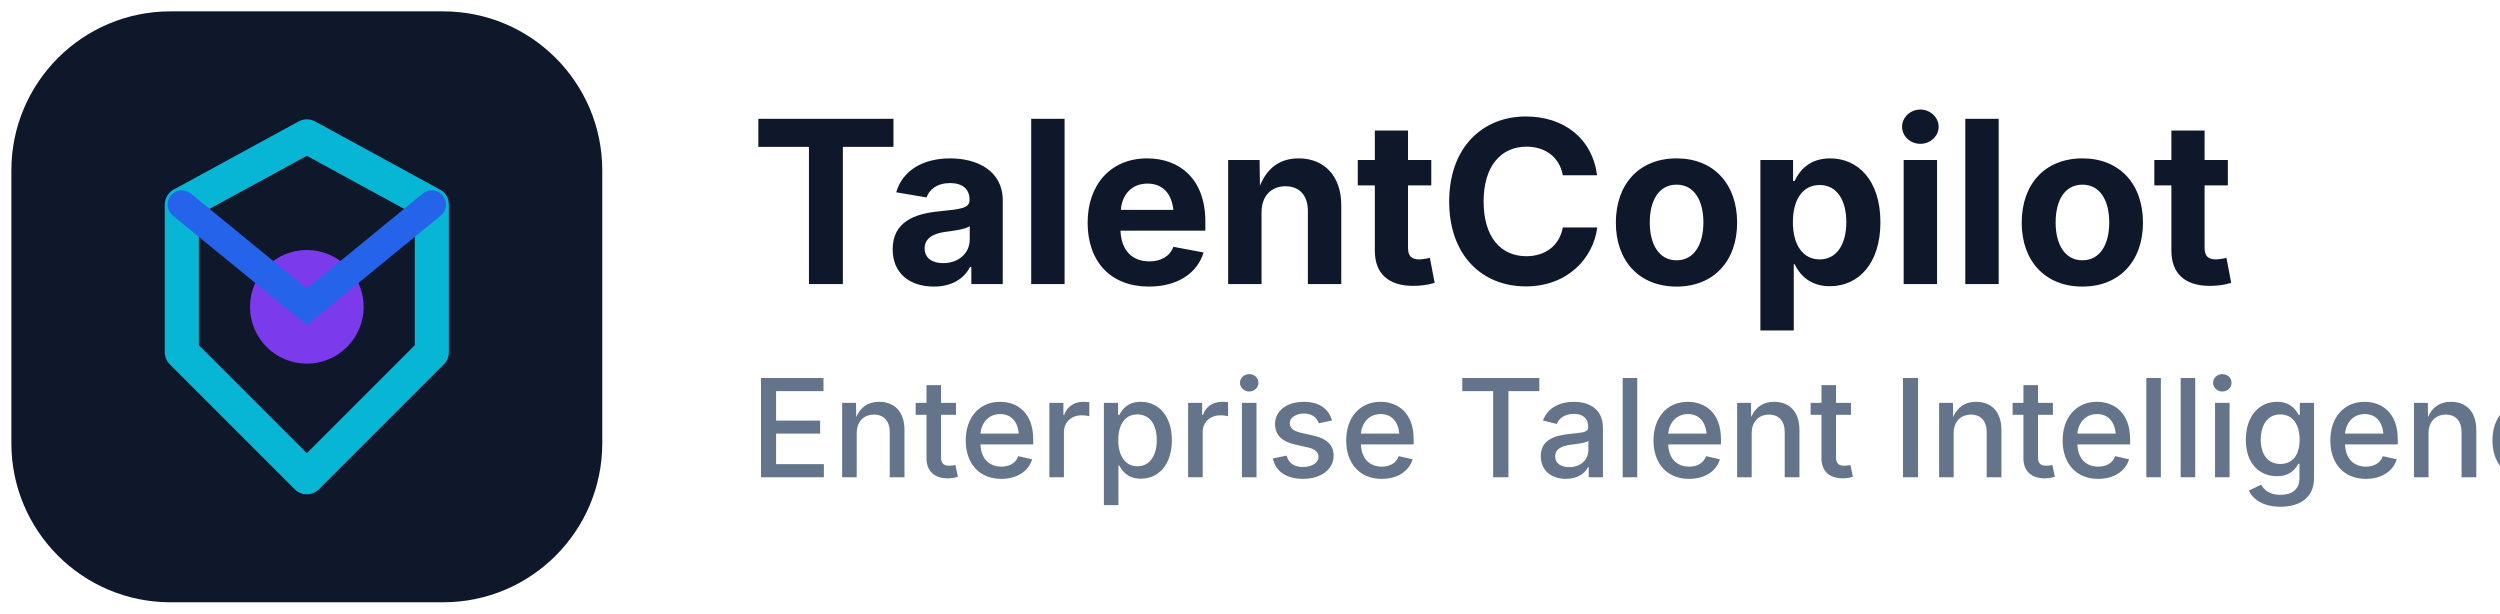
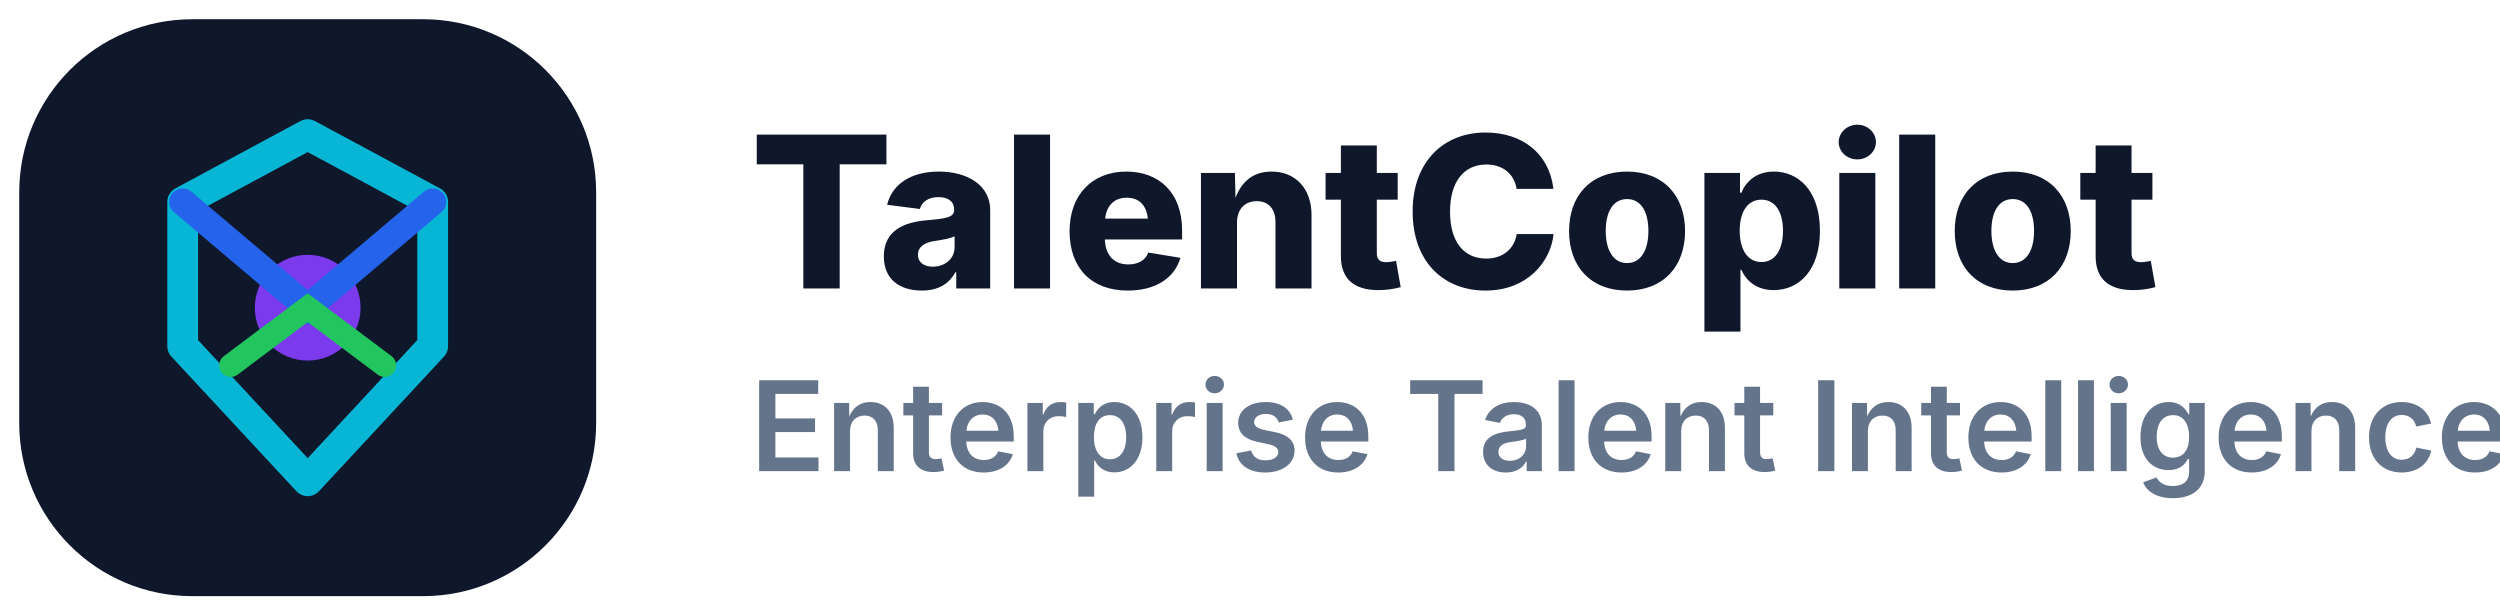
- <svg xmlns="http://www.w3.org/2000/svg" width="220" height="54" viewBox="0 0 220 54" fill="none">
-   <rect x="1" y="1" width="52" height="52" rx="14" fill="#0F172A" />
-   <path d="M16 18L27 12L38 18V31L27 42L16 31V18Z" stroke="#06B6D4" stroke-width="3" stroke-linejoin="round" />
-   <circle cx="27" cy="27" r="5" fill="#7C3AED" />
-   <path d="M16 18L27 27L38 18" stroke="#2563EB" stroke-width="2.5" stroke-linecap="round" />
-   <text x="66" y="25" font-family="Inter, Arial, sans-serif" font-size="20" font-weight="700" fill="#0F172A">TalentCopilot</text>
-   <text x="66" y="42" font-family="Inter, Arial, sans-serif" font-size="12" font-weight="500" fill="#64748B">Enterprise Talent Intelligence</text>
+ <svg xmlns="http://www.w3.org/2000/svg" width="260" height="64" viewBox="0 0 260 64" fill="none">
+   <rect x="2" y="2" width="60" height="60" rx="18" fill="#0F172A" />
+   <path d="M19 21L32 14L45 21V36L32 50L19 36V21Z" stroke="#06B6D4" stroke-width="3.2" stroke-linejoin="round" />
+   <circle cx="32" cy="32" r="5.5" fill="#7C3AED" />
+   <path d="M19 21L32 32L45 21" stroke="#2563EB" stroke-width="2.8" stroke-linecap="round" />
+   <path d="M24 38L32 32L40 38" stroke="#22C55E" stroke-width="2.4" stroke-linecap="round" />
+   <text x="78" y="30" font-family="Inter, Arial, sans-serif" font-size="22" font-weight="800" fill="#0F172A">TalentCopilot</text>
+   <text x="78" y="49" font-family="Inter, Arial, sans-serif" font-size="13" font-weight="600" fill="#64748B">Enterprise Talent Intelligence</text>
</svg>
